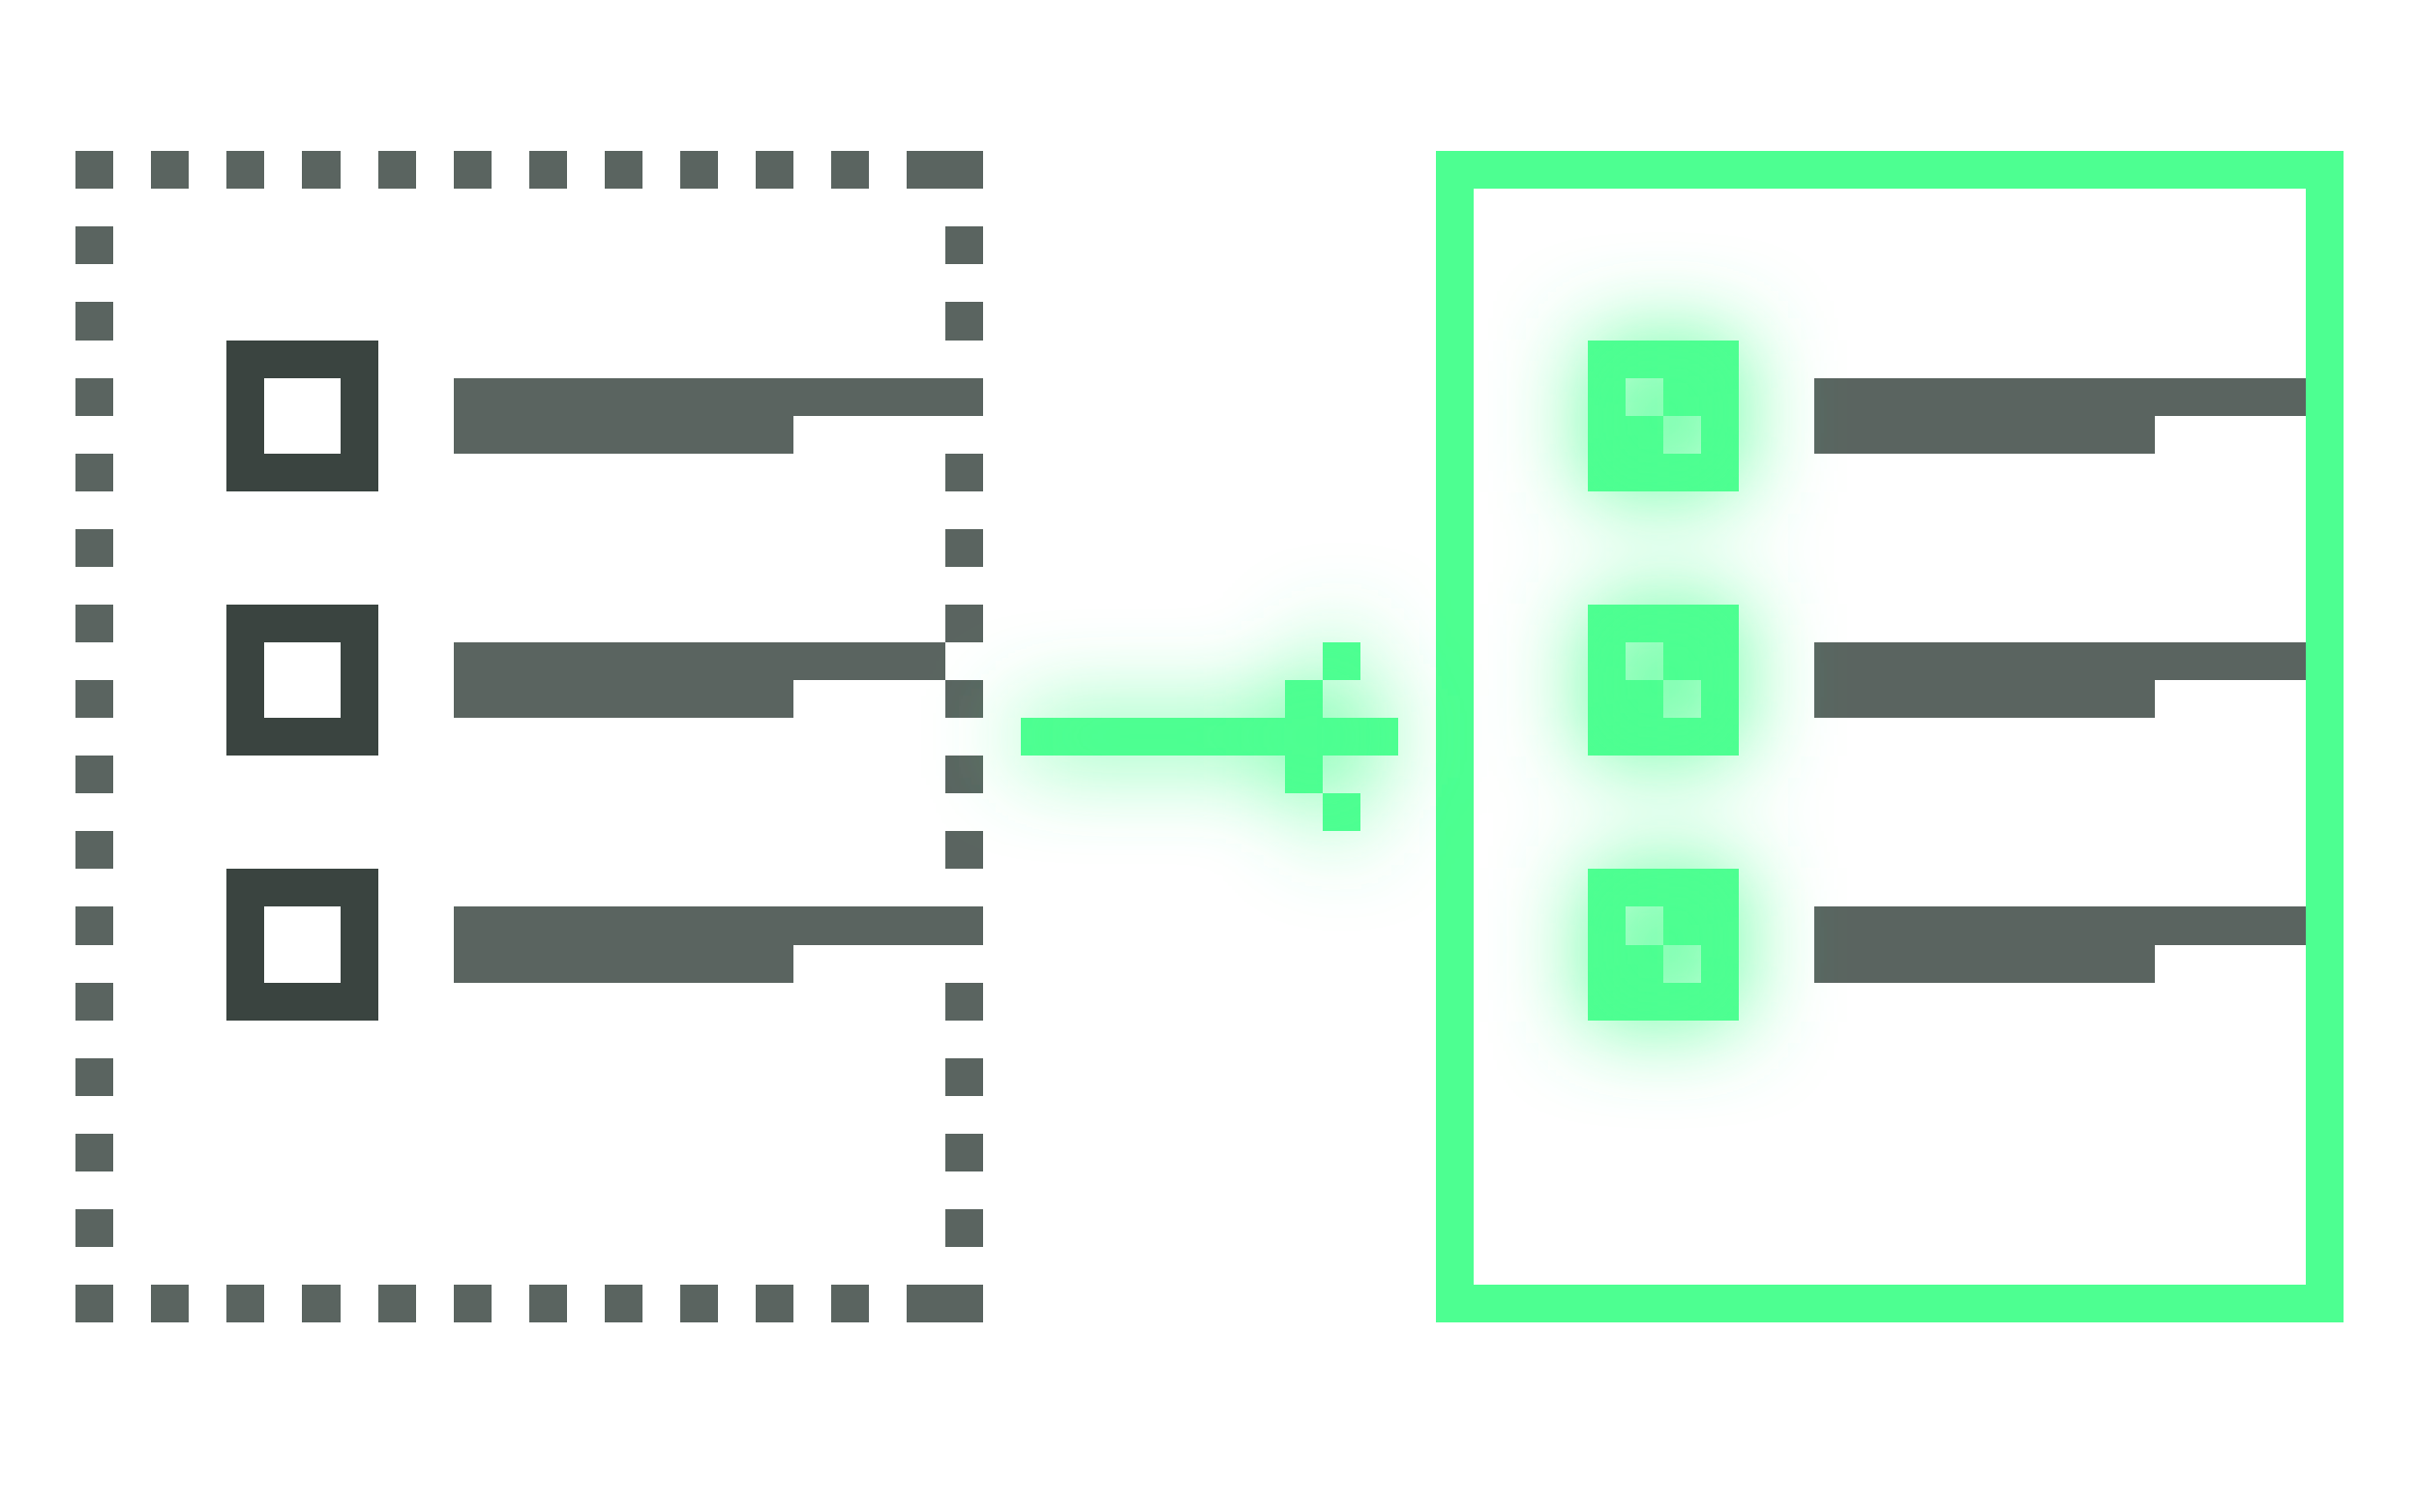
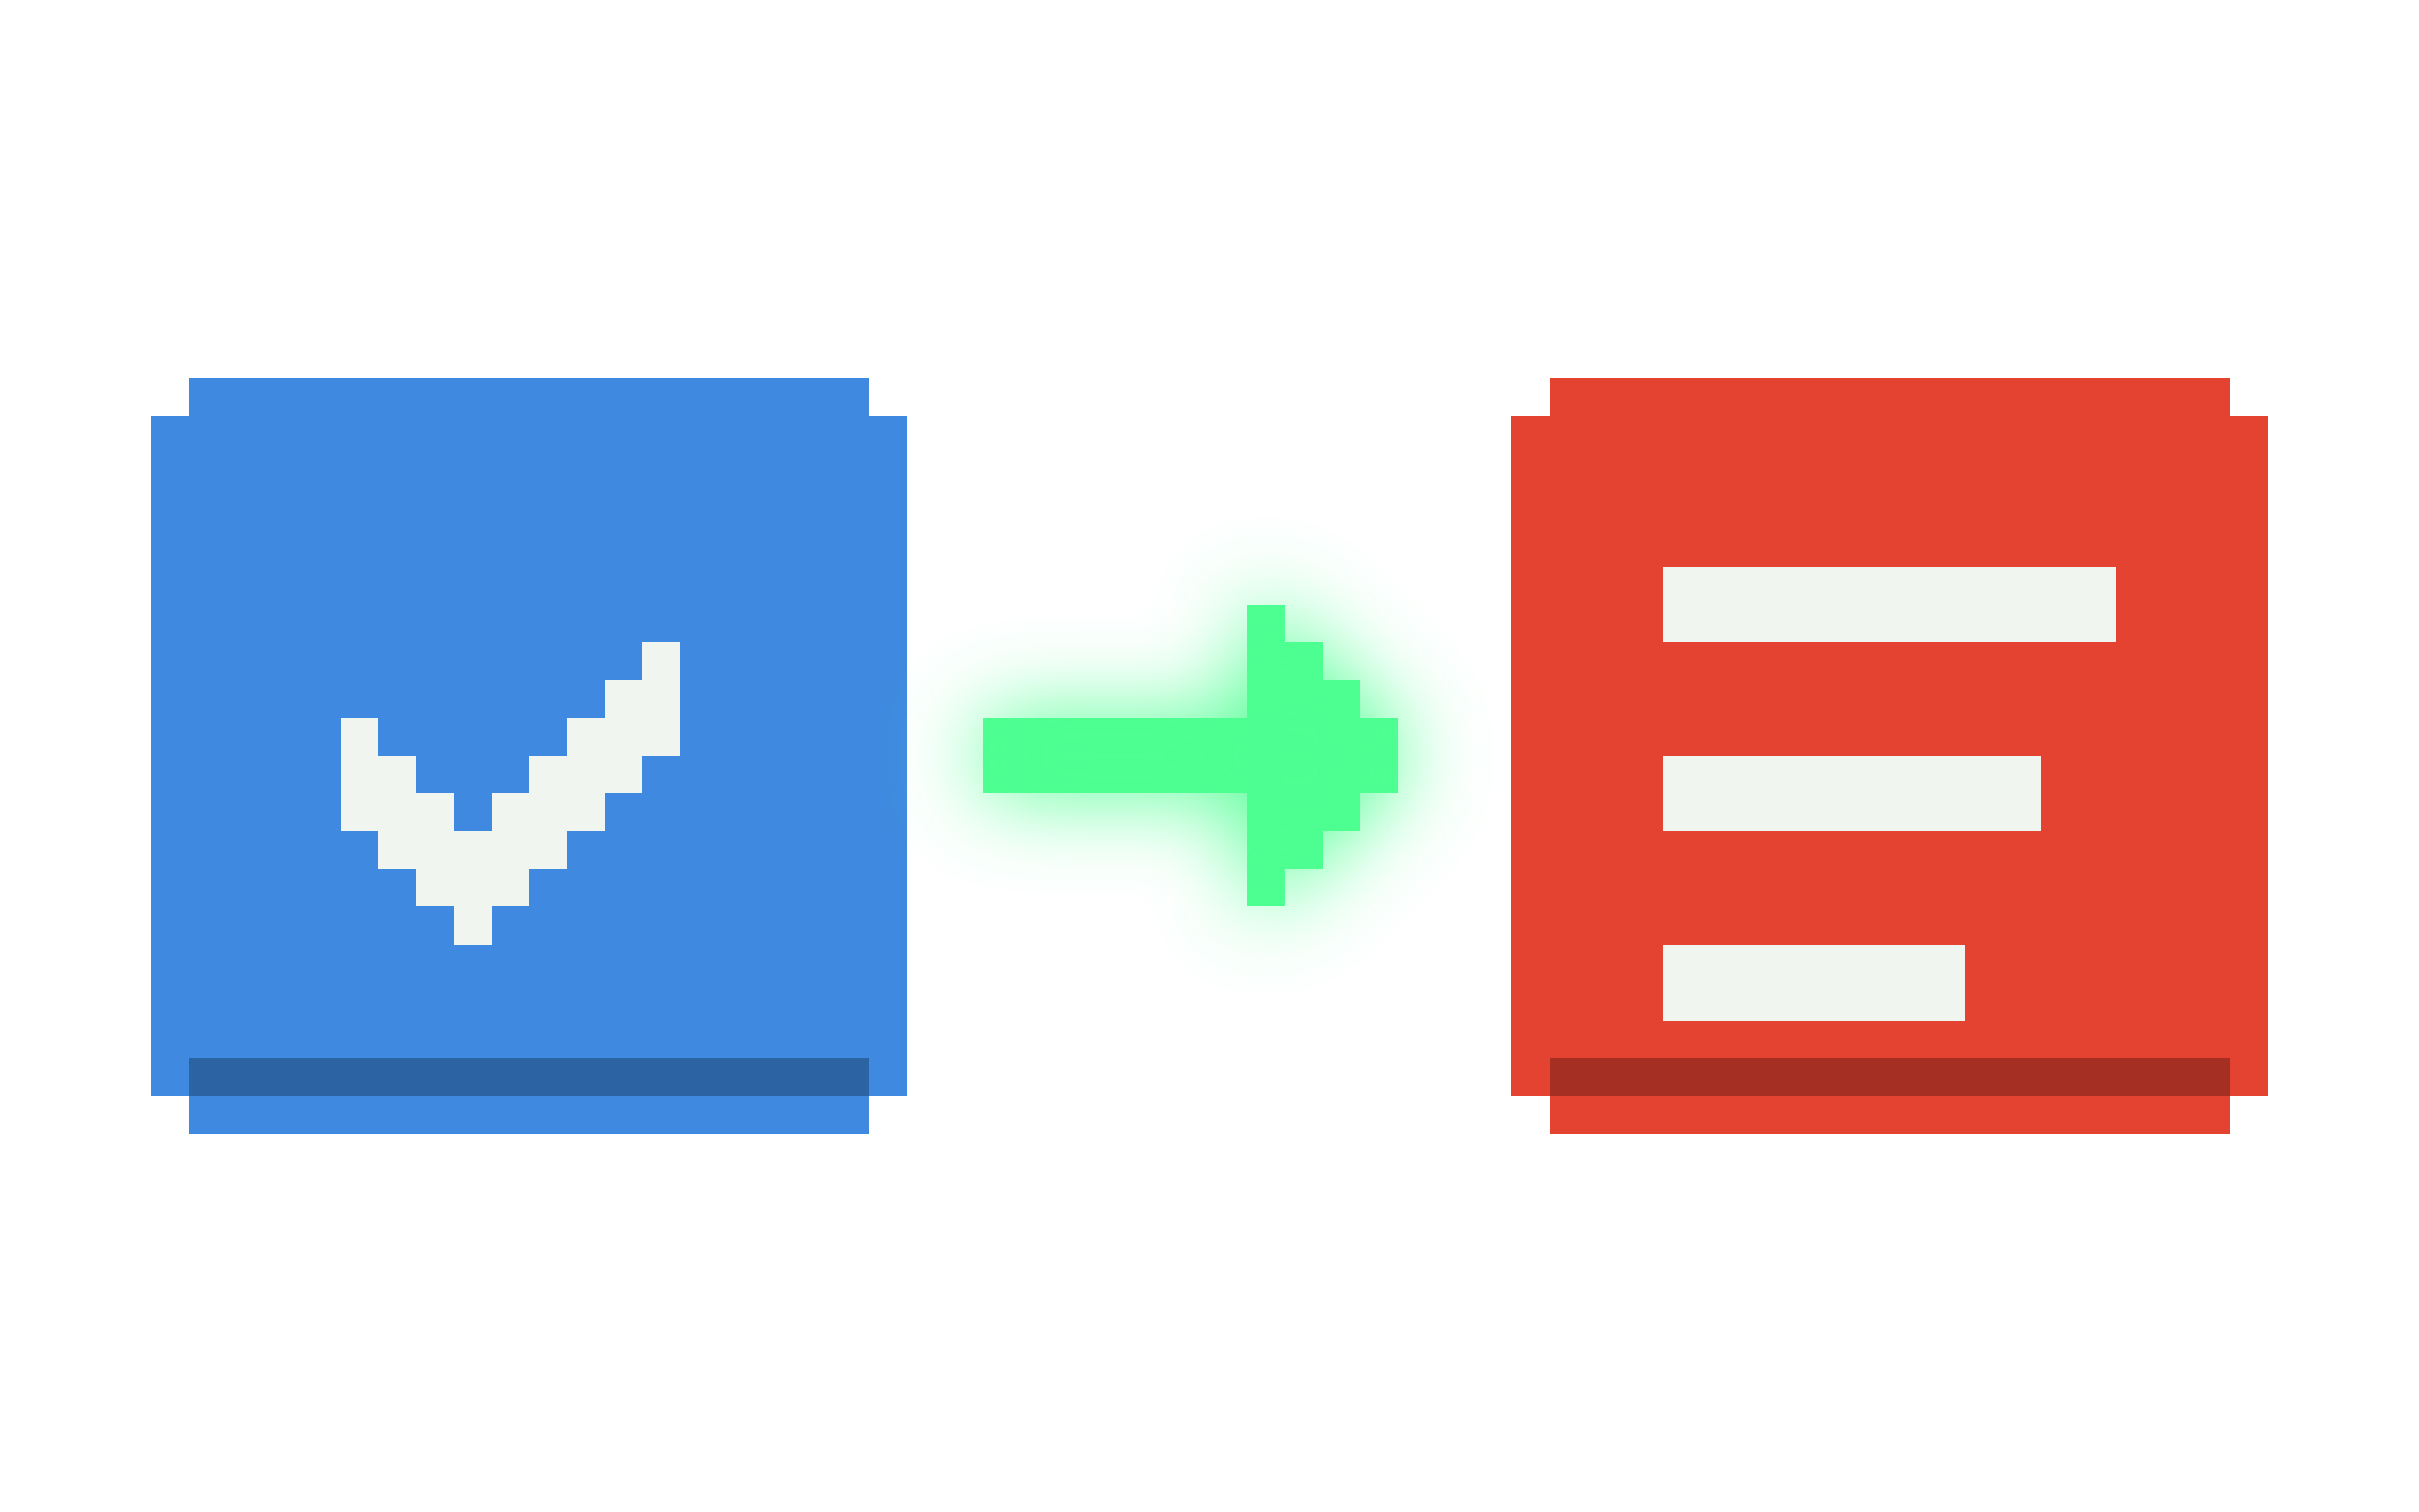
<svg xmlns="http://www.w3.org/2000/svg" viewBox="0 0 64 40" shape-rendering="crispEdges" role="img">
  <defs>
    <filter id="glow" x="-50%" y="-50%" width="200%" height="200%">
      <feGaussianBlur stdDeviation="1.2" />
    </filter>
  </defs>
-   <rect x="2" y="4" width="1" height="1" fill="#5a6460" />
-   <rect x="4" y="4" width="1" height="1" fill="#5a6460" />
-   <rect x="6" y="4" width="1" height="1" fill="#5a6460" />
-   <rect x="8" y="4" width="1" height="1" fill="#5a6460" />
-   <rect x="10" y="4" width="1" height="1" fill="#5a6460" />
-   <rect x="12" y="4" width="1" height="1" fill="#5a6460" />
-   <rect x="14" y="4" width="1" height="1" fill="#5a6460" />
-   <rect x="16" y="4" width="1" height="1" fill="#5a6460" />
-   <rect x="18" y="4" width="1" height="1" fill="#5a6460" />
-   <rect x="20" y="4" width="1" height="1" fill="#5a6460" />
-   <rect x="22" y="4" width="1" height="1" fill="#5a6460" />
-   <rect x="24" y="4" width="2" height="1" fill="#5a6460" />
-   <rect x="38" y="4" width="24" height="1" fill="#4dff91" />
-   <rect x="38" y="5" width="1" height="1" fill="#4dff91" />
-   <rect x="61" y="5" width="1" height="1" fill="#4dff91" />
-   <rect x="2" y="6" width="1" height="1" fill="#5a6460" />
-   <rect x="25" y="6" width="1" height="1" fill="#5a6460" />
-   <rect x="38" y="6" width="1" height="1" fill="#4dff91" />
-   <rect x="61" y="6" width="1" height="1" fill="#4dff91" />
-   <rect x="38" y="7" width="1" height="1" fill="#4dff91" />
-   <rect x="61" y="7" width="1" height="1" fill="#4dff91" />
-   <rect x="2" y="8" width="1" height="1" fill="#5a6460" />
-   <rect x="25" y="8" width="1" height="1" fill="#5a6460" />
-   <rect x="38" y="8" width="1" height="1" fill="#4dff91" />
-   <rect x="61" y="8" width="1" height="1" fill="#4dff91" />
-   <rect x="6" y="9" width="4" height="1" fill="#3a4440" />
-   <rect x="38" y="9" width="1" height="1" fill="#4dff91" />
-   <rect x="42" y="9" width="4" height="1" fill="#4dff91" />
-   <rect x="61" y="9" width="1" height="1" fill="#4dff91" />
-   <rect x="2" y="10" width="1" height="1" fill="#5a6460" />
-   <rect x="6" y="10" width="1" height="1" fill="#3a4440" />
-   <rect x="9" y="10" width="1" height="1" fill="#3a4440" />
-   <rect x="12" y="10" width="13" height="1" fill="#5a6460" />
-   <rect x="25" y="10" width="1" height="1" fill="#5a6460" />
-   <rect x="38" y="10" width="1" height="1" fill="#4dff91" />
-   <rect x="42" y="10" width="1" height="1" fill="#4dff91" />
-   <rect x="44" y="10" width="2" height="1" fill="#4dff91" />
-   <rect x="48" y="10" width="13" height="1" fill="#5a6460" />
-   <rect x="61" y="10" width="1" height="1" fill="#4dff91" />
-   <rect x="6" y="11" width="1" height="1" fill="#3a4440" />
-   <rect x="9" y="11" width="1" height="1" fill="#3a4440" />
-   <rect x="12" y="11" width="9" height="1" fill="#5a6460" />
-   <rect x="38" y="11" width="1" height="1" fill="#4dff91" />
-   <rect x="42" y="11" width="2" height="1" fill="#4dff91" />
-   <rect x="45" y="11" width="1" height="1" fill="#4dff91" />
-   <rect x="48" y="11" width="9" height="1" fill="#5a6460" />
-   <rect x="61" y="11" width="1" height="1" fill="#4dff91" />
-   <rect x="2" y="12" width="1" height="1" fill="#5a6460" />
-   <rect x="6" y="12" width="4" height="1" fill="#3a4440" />
-   <rect x="25" y="12" width="1" height="1" fill="#5a6460" />
-   <rect x="38" y="12" width="1" height="1" fill="#4dff91" />
-   <rect x="42" y="12" width="4" height="1" fill="#4dff91" />
-   <rect x="61" y="12" width="1" height="1" fill="#4dff91" />
-   <rect x="38" y="13" width="1" height="1" fill="#4dff91" />
-   <rect x="61" y="13" width="1" height="1" fill="#4dff91" />
-   <rect x="2" y="14" width="1" height="1" fill="#5a6460" />
-   <rect x="25" y="14" width="1" height="1" fill="#5a6460" />
-   <rect x="38" y="14" width="1" height="1" fill="#4dff91" />
-   <rect x="61" y="14" width="1" height="1" fill="#4dff91" />
-   <rect x="38" y="15" width="1" height="1" fill="#4dff91" />
-   <rect x="61" y="15" width="1" height="1" fill="#4dff91" />
-   <rect x="2" y="16" width="1" height="1" fill="#5a6460" />
-   <rect x="6" y="16" width="4" height="1" fill="#3a4440" />
-   <rect x="25" y="16" width="1" height="1" fill="#5a6460" />
-   <rect x="38" y="16" width="1" height="1" fill="#4dff91" />
-   <rect x="42" y="16" width="4" height="1" fill="#4dff91" />
-   <rect x="61" y="16" width="1" height="1" fill="#4dff91" />
-   <rect x="6" y="17" width="1" height="1" fill="#3a4440" />
-   <rect x="9" y="17" width="1" height="1" fill="#3a4440" />
-   <rect x="12" y="17" width="13" height="1" fill="#5a6460" />
-   <rect x="35" y="17" width="1" height="1" fill="#4dff91" />
-   <rect x="38" y="17" width="1" height="1" fill="#4dff91" />
-   <rect x="42" y="17" width="1" height="1" fill="#4dff91" />
-   <rect x="44" y="17" width="2" height="1" fill="#4dff91" />
-   <rect x="48" y="17" width="13" height="1" fill="#5a6460" />
-   <rect x="61" y="17" width="1" height="1" fill="#4dff91" />
-   <rect x="2" y="18" width="1" height="1" fill="#5a6460" />
-   <rect x="6" y="18" width="1" height="1" fill="#3a4440" />
-   <rect x="9" y="18" width="1" height="1" fill="#3a4440" />
-   <rect x="12" y="18" width="9" height="1" fill="#5a6460" />
-   <rect x="25" y="18" width="1" height="1" fill="#5a6460" />
-   <rect x="34" y="18" width="1" height="1" fill="#4dff91" />
-   <rect x="38" y="18" width="1" height="1" fill="#4dff91" />
-   <rect x="42" y="18" width="2" height="1" fill="#4dff91" />
-   <rect x="45" y="18" width="1" height="1" fill="#4dff91" />
-   <rect x="48" y="18" width="9" height="1" fill="#5a6460" />
-   <rect x="61" y="18" width="1" height="1" fill="#4dff91" />
-   <rect x="6" y="19" width="4" height="1" fill="#3a4440" />
-   <rect x="27" y="19" width="10" height="1" fill="#4dff91" />
-   <rect x="38" y="19" width="1" height="1" fill="#4dff91" />
-   <rect x="42" y="19" width="4" height="1" fill="#4dff91" />
-   <rect x="61" y="19" width="1" height="1" fill="#4dff91" />
-   <rect x="2" y="20" width="1" height="1" fill="#5a6460" />
-   <rect x="25" y="20" width="1" height="1" fill="#5a6460" />
-   <rect x="34" y="20" width="1" height="1" fill="#4dff91" />
-   <rect x="38" y="20" width="1" height="1" fill="#4dff91" />
-   <rect x="61" y="20" width="1" height="1" fill="#4dff91" />
-   <rect x="35" y="21" width="1" height="1" fill="#4dff91" />
-   <rect x="38" y="21" width="1" height="1" fill="#4dff91" />
-   <rect x="61" y="21" width="1" height="1" fill="#4dff91" />
-   <rect x="2" y="22" width="1" height="1" fill="#5a6460" />
-   <rect x="25" y="22" width="1" height="1" fill="#5a6460" />
-   <rect x="38" y="22" width="1" height="1" fill="#4dff91" />
-   <rect x="61" y="22" width="1" height="1" fill="#4dff91" />
-   <rect x="6" y="23" width="4" height="1" fill="#3a4440" />
-   <rect x="38" y="23" width="1" height="1" fill="#4dff91" />
-   <rect x="42" y="23" width="4" height="1" fill="#4dff91" />
-   <rect x="61" y="23" width="1" height="1" fill="#4dff91" />
-   <rect x="2" y="24" width="1" height="1" fill="#5a6460" />
-   <rect x="6" y="24" width="1" height="1" fill="#3a4440" />
-   <rect x="9" y="24" width="1" height="1" fill="#3a4440" />
-   <rect x="12" y="24" width="13" height="1" fill="#5a6460" />
-   <rect x="25" y="24" width="1" height="1" fill="#5a6460" />
-   <rect x="38" y="24" width="1" height="1" fill="#4dff91" />
-   <rect x="42" y="24" width="1" height="1" fill="#4dff91" />
-   <rect x="44" y="24" width="2" height="1" fill="#4dff91" />
-   <rect x="48" y="24" width="13" height="1" fill="#5a6460" />
-   <rect x="61" y="24" width="1" height="1" fill="#4dff91" />
-   <rect x="6" y="25" width="1" height="1" fill="#3a4440" />
-   <rect x="9" y="25" width="1" height="1" fill="#3a4440" />
-   <rect x="12" y="25" width="9" height="1" fill="#5a6460" />
-   <rect x="38" y="25" width="1" height="1" fill="#4dff91" />
-   <rect x="42" y="25" width="2" height="1" fill="#4dff91" />
-   <rect x="45" y="25" width="1" height="1" fill="#4dff91" />
-   <rect x="48" y="25" width="9" height="1" fill="#5a6460" />
-   <rect x="61" y="25" width="1" height="1" fill="#4dff91" />
-   <rect x="2" y="26" width="1" height="1" fill="#5a6460" />
-   <rect x="6" y="26" width="4" height="1" fill="#3a4440" />
-   <rect x="25" y="26" width="1" height="1" fill="#5a6460" />
-   <rect x="38" y="26" width="1" height="1" fill="#4dff91" />
-   <rect x="42" y="26" width="4" height="1" fill="#4dff91" />
-   <rect x="61" y="26" width="1" height="1" fill="#4dff91" />
-   <rect x="38" y="27" width="1" height="1" fill="#4dff91" />
-   <rect x="61" y="27" width="1" height="1" fill="#4dff91" />
-   <rect x="2" y="28" width="1" height="1" fill="#5a6460" />
-   <rect x="25" y="28" width="1" height="1" fill="#5a6460" />
-   <rect x="38" y="28" width="1" height="1" fill="#4dff91" />
-   <rect x="61" y="28" width="1" height="1" fill="#4dff91" />
-   <rect x="38" y="29" width="1" height="1" fill="#4dff91" />
-   <rect x="61" y="29" width="1" height="1" fill="#4dff91" />
-   <rect x="2" y="30" width="1" height="1" fill="#5a6460" />
-   <rect x="25" y="30" width="1" height="1" fill="#5a6460" />
-   <rect x="38" y="30" width="1" height="1" fill="#4dff91" />
-   <rect x="61" y="30" width="1" height="1" fill="#4dff91" />
-   <rect x="38" y="31" width="1" height="1" fill="#4dff91" />
-   <rect x="61" y="31" width="1" height="1" fill="#4dff91" />
-   <rect x="2" y="32" width="1" height="1" fill="#5a6460" />
-   <rect x="25" y="32" width="1" height="1" fill="#5a6460" />
-   <rect x="38" y="32" width="1" height="1" fill="#4dff91" />
-   <rect x="61" y="32" width="1" height="1" fill="#4dff91" />
-   <rect x="38" y="33" width="1" height="1" fill="#4dff91" />
-   <rect x="61" y="33" width="1" height="1" fill="#4dff91" />
-   <rect x="2" y="34" width="1" height="1" fill="#5a6460" />
-   <rect x="4" y="34" width="1" height="1" fill="#5a6460" />
-   <rect x="6" y="34" width="1" height="1" fill="#5a6460" />
-   <rect x="8" y="34" width="1" height="1" fill="#5a6460" />
-   <rect x="10" y="34" width="1" height="1" fill="#5a6460" />
-   <rect x="12" y="34" width="1" height="1" fill="#5a6460" />
-   <rect x="14" y="34" width="1" height="1" fill="#5a6460" />
-   <rect x="16" y="34" width="1" height="1" fill="#5a6460" />
-   <rect x="18" y="34" width="1" height="1" fill="#5a6460" />
-   <rect x="20" y="34" width="1" height="1" fill="#5a6460" />
-   <rect x="22" y="34" width="1" height="1" fill="#5a6460" />
-   <rect x="24" y="34" width="2" height="1" fill="#5a6460" />
-   <rect x="38" y="34" width="24" height="1" fill="#4dff91" />
+   <rect x="5" y="10" width="18" height="1" fill="#3f8ae0" />
+   <rect x="41" y="10" width="18" height="1" fill="#e44332" />
+   <rect x="4" y="11" width="20" height="1" fill="#3f8ae0" />
+   <rect x="40" y="11" width="20" height="1" fill="#e44332" />
+   <rect x="4" y="12" width="20" height="1" fill="#3f8ae0" />
+   <rect x="40" y="12" width="20" height="1" fill="#e44332" />
+   <rect x="4" y="13" width="20" height="1" fill="#3f8ae0" />
+   <rect x="40" y="13" width="20" height="1" fill="#e44332" />
+   <rect x="4" y="14" width="20" height="1" fill="#3f8ae0" />
+   <rect x="40" y="14" width="20" height="1" fill="#e44332" />
+   <rect x="4" y="15" width="20" height="1" fill="#3f8ae0" />
+   <rect x="40" y="15" width="4" height="1" fill="#e44332" />
+   <rect x="44" y="15" width="12" height="1" fill="#f1f5ef" />
+   <rect x="56" y="15" width="4" height="1" fill="#e44332" />
+   <rect x="4" y="16" width="20" height="1" fill="#3f8ae0" />
+   <rect x="33" y="16" width="1" height="1" fill="#4dff91" />
+   <rect x="40" y="16" width="4" height="1" fill="#e44332" />
+   <rect x="44" y="16" width="12" height="1" fill="#f1f5ef" />
+   <rect x="56" y="16" width="4" height="1" fill="#e44332" />
+   <rect x="4" y="17" width="13" height="1" fill="#3f8ae0" />
+   <rect x="17" y="17" width="1" height="1" fill="#f1f5ef" />
+   <rect x="18" y="17" width="6" height="1" fill="#3f8ae0" />
+   <rect x="33" y="17" width="2" height="1" fill="#4dff91" />
+   <rect x="40" y="17" width="20" height="1" fill="#e44332" />
+   <rect x="4" y="18" width="12" height="1" fill="#3f8ae0" />
+   <rect x="16" y="18" width="2" height="1" fill="#f1f5ef" />
+   <rect x="18" y="18" width="6" height="1" fill="#3f8ae0" />
+   <rect x="33" y="18" width="3" height="1" fill="#4dff91" />
+   <rect x="40" y="18" width="20" height="1" fill="#e44332" />
+   <rect x="4" y="19" width="5" height="1" fill="#3f8ae0" />
+   <rect x="9" y="19" width="1" height="1" fill="#f1f5ef" />
+   <rect x="10" y="19" width="5" height="1" fill="#3f8ae0" />
+   <rect x="15" y="19" width="3" height="1" fill="#f1f5ef" />
+   <rect x="18" y="19" width="6" height="1" fill="#3f8ae0" />
+   <rect x="26" y="19" width="11" height="1" fill="#4dff91" />
+   <rect x="40" y="19" width="20" height="1" fill="#e44332" />
+   <rect x="4" y="20" width="5" height="1" fill="#3f8ae0" />
+   <rect x="9" y="20" width="2" height="1" fill="#f1f5ef" />
+   <rect x="11" y="20" width="3" height="1" fill="#3f8ae0" />
+   <rect x="14" y="20" width="3" height="1" fill="#f1f5ef" />
+   <rect x="17" y="20" width="7" height="1" fill="#3f8ae0" />
+   <rect x="26" y="20" width="11" height="1" fill="#4dff91" />
+   <rect x="40" y="20" width="4" height="1" fill="#e44332" />
+   <rect x="44" y="20" width="10" height="1" fill="#f1f5ef" />
+   <rect x="54" y="20" width="6" height="1" fill="#e44332" />
+   <rect x="4" y="21" width="5" height="1" fill="#3f8ae0" />
+   <rect x="9" y="21" width="3" height="1" fill="#f1f5ef" />
+   <rect x="12" y="21" width="1" height="1" fill="#3f8ae0" />
+   <rect x="13" y="21" width="3" height="1" fill="#f1f5ef" />
+   <rect x="16" y="21" width="8" height="1" fill="#3f8ae0" />
+   <rect x="33" y="21" width="3" height="1" fill="#4dff91" />
+   <rect x="40" y="21" width="4" height="1" fill="#e44332" />
+   <rect x="44" y="21" width="10" height="1" fill="#f1f5ef" />
+   <rect x="54" y="21" width="6" height="1" fill="#e44332" />
+   <rect x="4" y="22" width="6" height="1" fill="#3f8ae0" />
+   <rect x="10" y="22" width="5" height="1" fill="#f1f5ef" />
+   <rect x="15" y="22" width="9" height="1" fill="#3f8ae0" />
+   <rect x="33" y="22" width="2" height="1" fill="#4dff91" />
+   <rect x="40" y="22" width="20" height="1" fill="#e44332" />
+   <rect x="4" y="23" width="7" height="1" fill="#3f8ae0" />
+   <rect x="11" y="23" width="3" height="1" fill="#f1f5ef" />
+   <rect x="14" y="23" width="10" height="1" fill="#3f8ae0" />
+   <rect x="33" y="23" width="1" height="1" fill="#4dff91" />
+   <rect x="40" y="23" width="20" height="1" fill="#e44332" />
+   <rect x="4" y="24" width="8" height="1" fill="#3f8ae0" />
+   <rect x="12" y="24" width="1" height="1" fill="#f1f5ef" />
+   <rect x="13" y="24" width="11" height="1" fill="#3f8ae0" />
+   <rect x="40" y="24" width="20" height="1" fill="#e44332" />
+   <rect x="4" y="25" width="20" height="1" fill="#3f8ae0" />
+   <rect x="40" y="25" width="4" height="1" fill="#e44332" />
+   <rect x="44" y="25" width="8" height="1" fill="#f1f5ef" />
+   <rect x="52" y="25" width="8" height="1" fill="#e44332" />
+   <rect x="4" y="26" width="20" height="1" fill="#3f8ae0" />
+   <rect x="40" y="26" width="4" height="1" fill="#e44332" />
+   <rect x="44" y="26" width="8" height="1" fill="#f1f5ef" />
+   <rect x="52" y="26" width="8" height="1" fill="#e44332" />
+   <rect x="4" y="27" width="20" height="1" fill="#3f8ae0" />
+   <rect x="40" y="27" width="20" height="1" fill="#e44332" />
+   <rect x="4" y="28" width="1" height="1" fill="#3f8ae0" />
+   <rect x="5" y="28" width="18" height="1" fill="#2b63a3" />
+   <rect x="23" y="28" width="1" height="1" fill="#3f8ae0" />
+   <rect x="40" y="28" width="1" height="1" fill="#e44332" />
+   <rect x="41" y="28" width="18" height="1" fill="#a62f23" />
+   <rect x="59" y="28" width="1" height="1" fill="#e44332" />
+   <rect x="5" y="29" width="18" height="1" fill="#3f8ae0" />
+   <rect x="41" y="29" width="18" height="1" fill="#e44332" />
  <g filter="url(#glow)">
-     <rect x="42" y="9" width="4" height="1" fill="#4dff91" />
-     <rect x="42" y="10" width="1" height="1" fill="#4dff91" />
-     <rect x="44" y="10" width="2" height="1" fill="#4dff91" />
-     <rect x="42" y="11" width="2" height="1" fill="#4dff91" />
-     <rect x="45" y="11" width="1" height="1" fill="#4dff91" />
-     <rect x="42" y="12" width="4" height="1" fill="#4dff91" />
-     <rect x="42" y="16" width="4" height="1" fill="#4dff91" />
-     <rect x="35" y="17" width="1" height="1" fill="#4dff91" />
-     <rect x="42" y="17" width="1" height="1" fill="#4dff91" />
-     <rect x="44" y="17" width="2" height="1" fill="#4dff91" />
-     <rect x="34" y="18" width="1" height="1" fill="#4dff91" />
-     <rect x="42" y="18" width="2" height="1" fill="#4dff91" />
-     <rect x="45" y="18" width="1" height="1" fill="#4dff91" />
-     <rect x="27" y="19" width="10" height="1" fill="#4dff91" />
-     <rect x="42" y="19" width="4" height="1" fill="#4dff91" />
-     <rect x="34" y="20" width="1" height="1" fill="#4dff91" />
-     <rect x="35" y="21" width="1" height="1" fill="#4dff91" />
-     <rect x="42" y="23" width="4" height="1" fill="#4dff91" />
-     <rect x="42" y="24" width="1" height="1" fill="#4dff91" />
-     <rect x="44" y="24" width="2" height="1" fill="#4dff91" />
-     <rect x="42" y="25" width="2" height="1" fill="#4dff91" />
-     <rect x="45" y="25" width="1" height="1" fill="#4dff91" />
-     <rect x="42" y="26" width="4" height="1" fill="#4dff91" />
+     <rect x="33" y="16" width="1" height="1" fill="#4dff91" />
+     <rect x="33" y="17" width="2" height="1" fill="#4dff91" />
+     <rect x="33" y="18" width="3" height="1" fill="#4dff91" />
+     <rect x="26" y="19" width="11" height="1" fill="#4dff91" />
+     <rect x="26" y="20" width="11" height="1" fill="#4dff91" />
+     <rect x="33" y="21" width="3" height="1" fill="#4dff91" />
+     <rect x="33" y="22" width="2" height="1" fill="#4dff91" />
+     <rect x="33" y="23" width="1" height="1" fill="#4dff91" />
  </g>
</svg>
